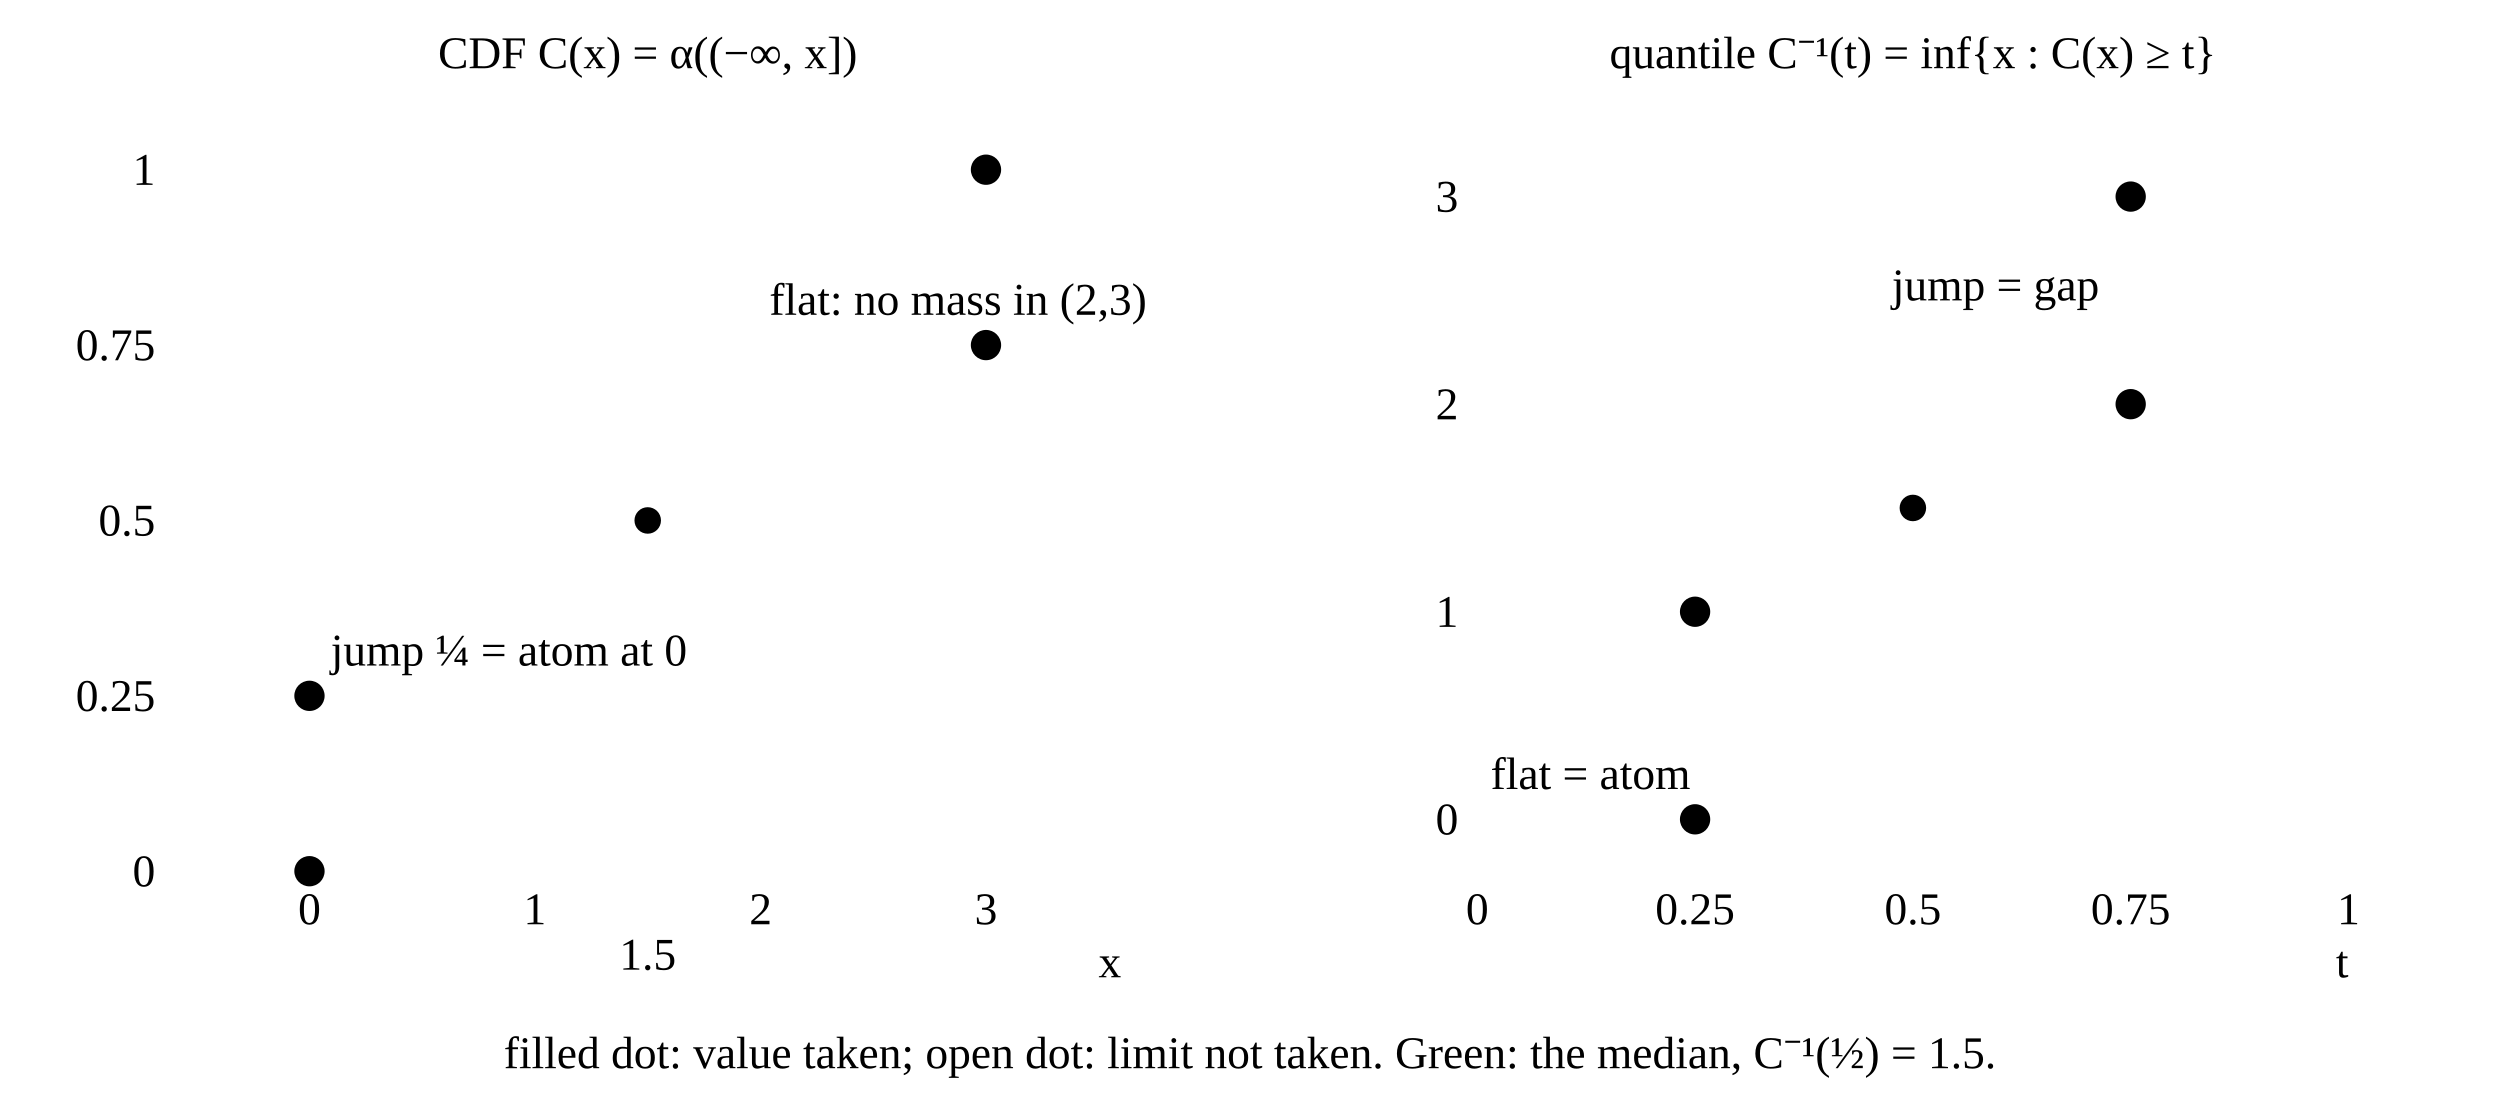
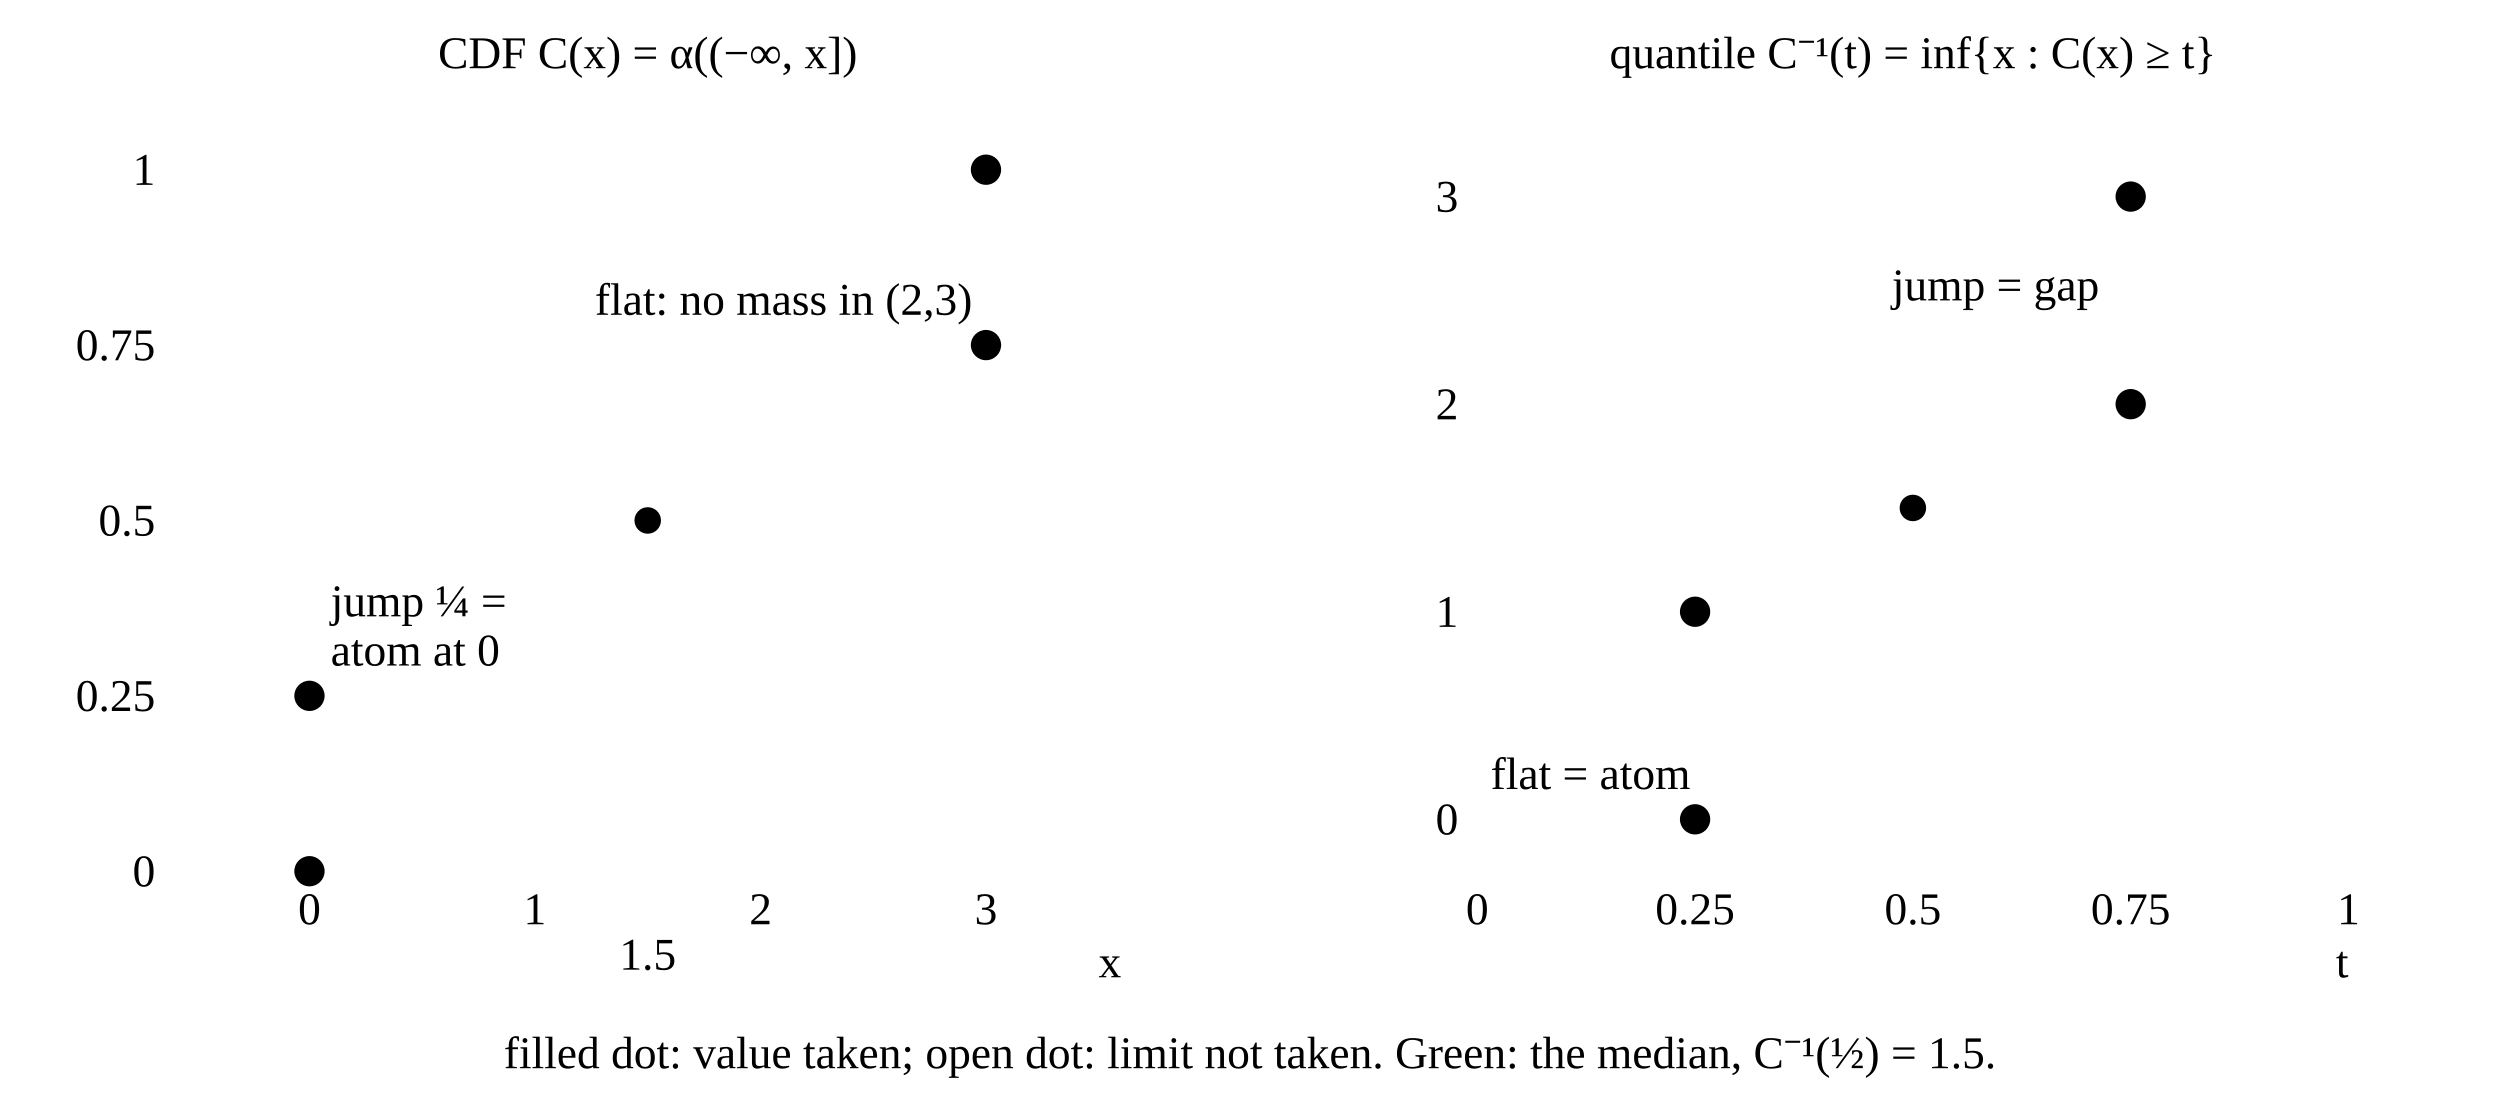
<svg xmlns="http://www.w3.org/2000/svg" viewBox="0 0 660 290" role="img" aria-label="CDF and quantile function of a measure with two atoms and a uniform part">
  <line x1="81.7" y1="230.0" x2="81.7" y2="30.0" class="gr" />
  <text x="81.7" y="244.0" class="tx-s" text-anchor="middle">0</text>
  <line x1="141.2" y1="230.0" x2="141.2" y2="30.0" class="gr" />
  <text x="141.2" y="244.0" class="tx-s" text-anchor="middle">1</text>
  <line x1="200.8" y1="230.0" x2="200.8" y2="30.0" class="gr" />
  <text x="200.8" y="244.0" class="tx-s" text-anchor="middle">2</text>
  <line x1="260.3" y1="230.0" x2="260.3" y2="30.0" class="gr" />
  <text x="260.3" y="244.0" class="tx-s" text-anchor="middle">3</text>
  <line x1="46.0" y1="230.0" x2="296.0" y2="230.0" class="gr" />
  <text x="41.0" y="234.0" class="tx-s" text-anchor="end">0</text>
  <line x1="46.0" y1="183.7" x2="296.0" y2="183.7" class="gr" />
  <text x="41.0" y="187.7" class="tx-s" text-anchor="end">0.25</text>
  <line x1="46.0" y1="137.4" x2="296.0" y2="137.4" class="gr" />
  <text x="41.0" y="141.4" class="tx-s" text-anchor="end">0.5</text>
  <line x1="46.0" y1="91.1" x2="296.0" y2="91.1" class="gr" />
  <text x="41.0" y="95.1" class="tx-s" text-anchor="end">0.75</text>
  <line x1="46.0" y1="44.8" x2="296.0" y2="44.8" class="gr" />
  <text x="41.0" y="48.8" class="tx-s" text-anchor="end">1</text>
  <line x1="46.0" y1="230.0" x2="296.0" y2="230.0" class="ax" />
  <line x1="81.7" y1="230.0" x2="81.7" y2="30.0" class="ax" />
  <text x="296.0" y="258.0" class="tx-s" text-anchor="end">x</text>
  <line x1="46.0" y1="230.0" x2="81.7" y2="230.0" class="ln c2" />
  <line x1="81.7" y1="183.7" x2="141.2" y2="183.7" class="ln c2" />
  <line x1="141.2" y1="183.7" x2="200.8" y2="91.1" class="ln c2" />
  <line x1="200.8" y1="91.1" x2="260.3" y2="91.1" class="ln c2" />
  <line x1="260.3" y1="44.8" x2="296.0" y2="44.8" class="ln c2" />
  <line x1="81.7" y1="230.0" x2="81.7" y2="183.7" class="ln c2 hair dot" />
  <line x1="260.3" y1="91.1" x2="260.3" y2="44.8" class="ln c2 hair dot" />
  <circle cx="81.7" cy="183.7" r="4" class="f2" />
  <circle cx="260.3" cy="44.8" r="4" class="f2" />
  <circle cx="81.7" cy="230.0" r="4" class="fs ln c2 thin" />
  <circle cx="260.3" cy="91.1" r="4" class="fs ln c2 thin" />
  <line x1="46.0" y1="137.4" x2="171.0" y2="137.4" class="ln c3 thin dash" />
  <line x1="171.0" y1="137.4" x2="171.0" y2="230.0" class="ln c3 thin dash" />
  <circle cx="171.0" cy="137.4" r="3.5" class="f3" />
  <text x="171.0" y="256.0" class="tx-s t3" text-anchor="middle">1.5</text>
-   <text x="87.3" y="175.7" class="tx-s" text-anchor="start">jump ¼ = atom at 0</text>
-   <text x="203.1" y="83.1" class="tx-s" text-anchor="start">flat: no mass in (2,3)</text>
+   <text x="87.3" y="162.7" class="tx-s" text-anchor="start">jump ¼ =</text>
+   <text x="87.3" y="175.7" class="tx-s" text-anchor="start">atom at 0</text>
+   <text x="256.7" y="83.1" class="tx-s" text-anchor="end">flat: no mass in (2,3)</text>
  <text x="171.0" y="18.0" class="tx-b" text-anchor="middle">CDF  C(x) = α((−∞, x])</text>
  <line x1="390.0" y1="230.0" x2="390.0" y2="30.0" class="gr" />
  <text x="390.0" y="244.0" class="tx-s" text-anchor="middle">0</text>
  <line x1="447.5" y1="230.0" x2="447.5" y2="30.0" class="gr" />
  <text x="447.5" y="244.0" class="tx-s" text-anchor="middle">0.25</text>
  <line x1="505.0" y1="230.0" x2="505.0" y2="30.0" class="gr" />
  <text x="505.0" y="244.0" class="tx-s" text-anchor="middle">0.5</text>
  <line x1="562.5" y1="230.0" x2="562.5" y2="30.0" class="gr" />
  <text x="562.5" y="244.0" class="tx-s" text-anchor="middle">0.75</text>
  <line x1="620.0" y1="230.0" x2="620.0" y2="30.0" class="gr" />
  <text x="620.0" y="244.0" class="tx-s" text-anchor="middle">1</text>
  <line x1="390.0" y1="216.3" x2="620.0" y2="216.3" class="gr" />
  <text x="385.0" y="220.3" class="tx-s" text-anchor="end">0</text>
  <line x1="390.0" y1="161.5" x2="620.0" y2="161.5" class="gr" />
  <text x="385.0" y="165.5" class="tx-s" text-anchor="end">1</text>
  <line x1="390.0" y1="106.7" x2="620.0" y2="106.7" class="gr" />
  <text x="385.0" y="110.7" class="tx-s" text-anchor="end">2</text>
  <line x1="390.0" y1="51.9" x2="620.0" y2="51.9" class="gr" />
  <text x="385.0" y="55.9" class="tx-s" text-anchor="end">3</text>
  <line x1="390.0" y1="216.3" x2="620.0" y2="216.3" class="ax" />
  <line x1="390.0" y1="230.0" x2="390.0" y2="30.0" class="ax" />
  <text x="620.0" y="258.0" class="tx-s" text-anchor="end">t</text>
  <line x1="390.0" y1="216.3" x2="447.5" y2="216.3" class="ln c2" />
  <line x1="447.5" y1="161.5" x2="562.5" y2="106.7" class="ln c2" />
  <line x1="562.5" y1="51.9" x2="620.0" y2="51.9" class="ln c2" />
  <line x1="447.5" y1="216.3" x2="447.5" y2="161.5" class="ln c2 hair dot" />
  <line x1="562.5" y1="106.7" x2="562.5" y2="51.9" class="ln c2 hair dot" />
  <circle cx="447.5" cy="216.3" r="4" class="f2" />
  <circle cx="562.5" cy="106.7" r="4" class="f2" />
  <circle cx="447.5" cy="161.5" r="4" class="fs ln c2 thin" />
  <circle cx="562.5" cy="51.9" r="4" class="fs ln c2 thin" />
  <line x1="505.0" y1="230.0" x2="505.0" y2="134.1" class="ln c3 thin dash" />
  <line x1="390.0" y1="134.1" x2="505.0" y2="134.1" class="ln c3 thin dash" />
  <circle cx="505.0" cy="134.1" r="3.5" class="f3" />
  <text x="419.9" y="208.3" class="tx-s" text-anchor="middle">flat = atom</text>
  <text x="554.2" y="79.3" class="tx-s" text-anchor="end">jump = gap</text>
  <text x="505.0" y="18.0" class="tx-b" text-anchor="middle">quantile  C⁻¹(t) = inf{x : C(x) ≥ t}</text>
  <text x="330.0" y="282.0" class="tx-s" text-anchor="middle">filled dot: value taken; open dot: limit not taken.  Green: the median, C⁻¹(½) = 1.5.</text>
</svg>
